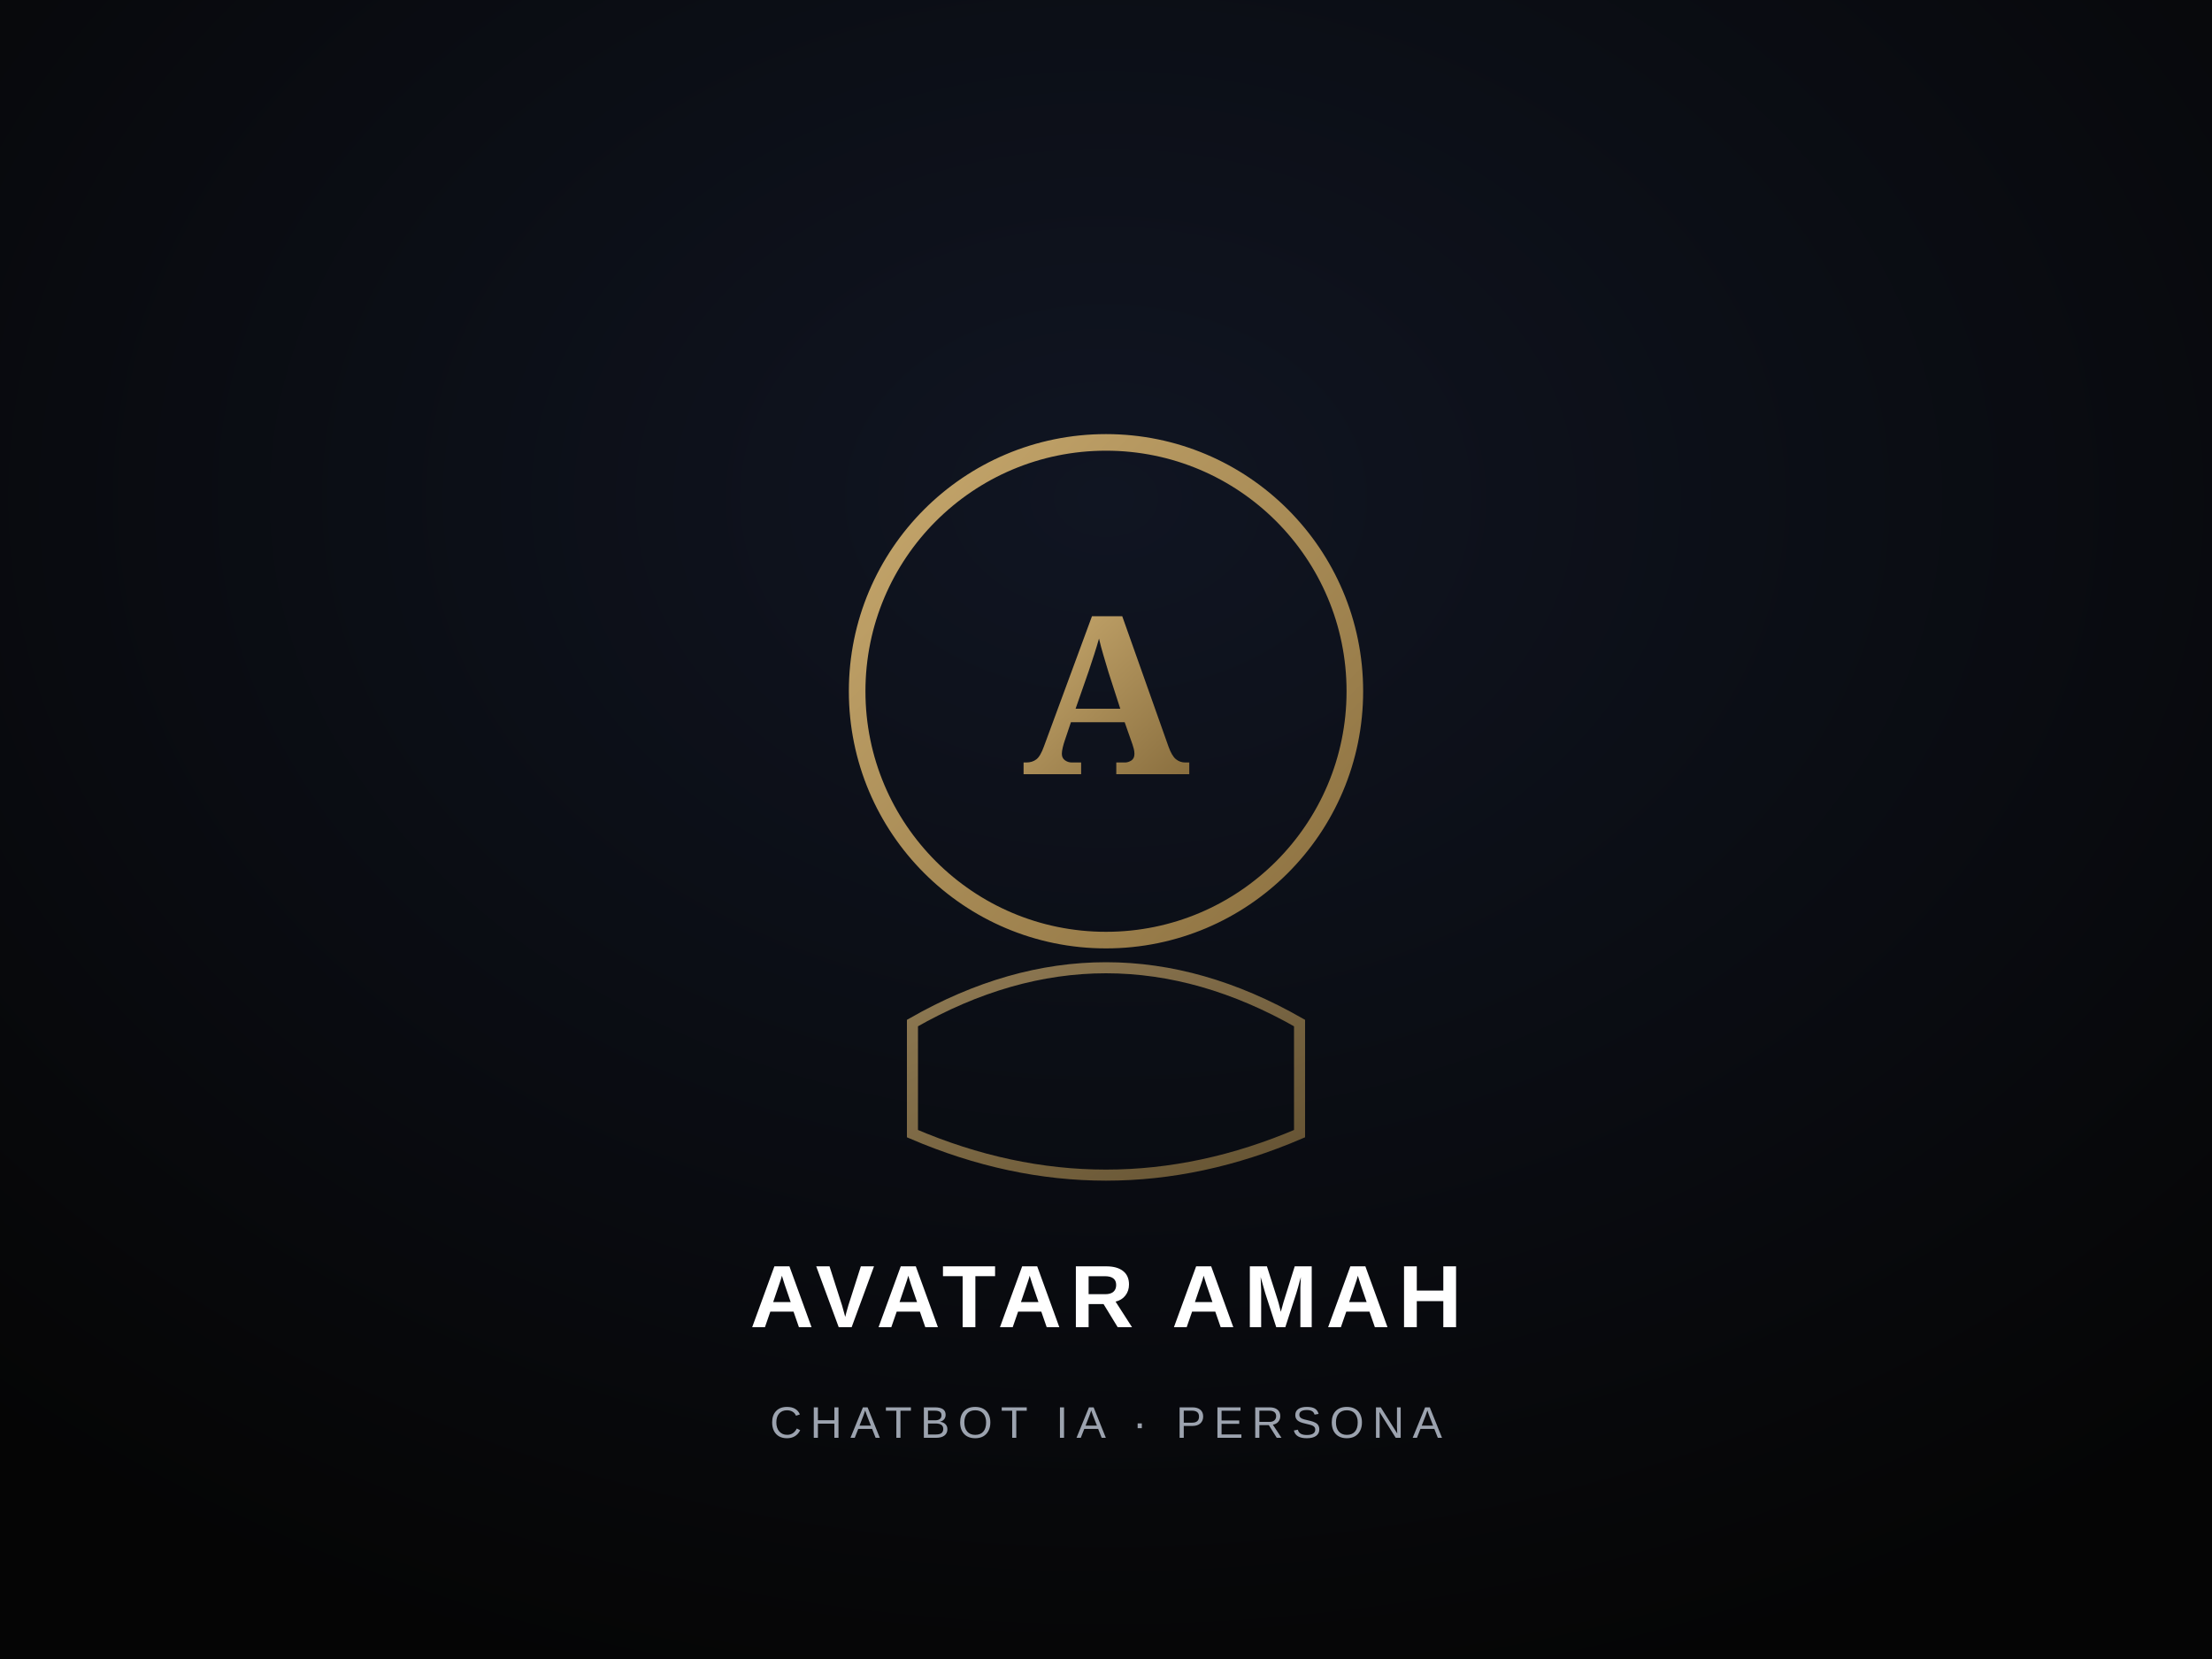
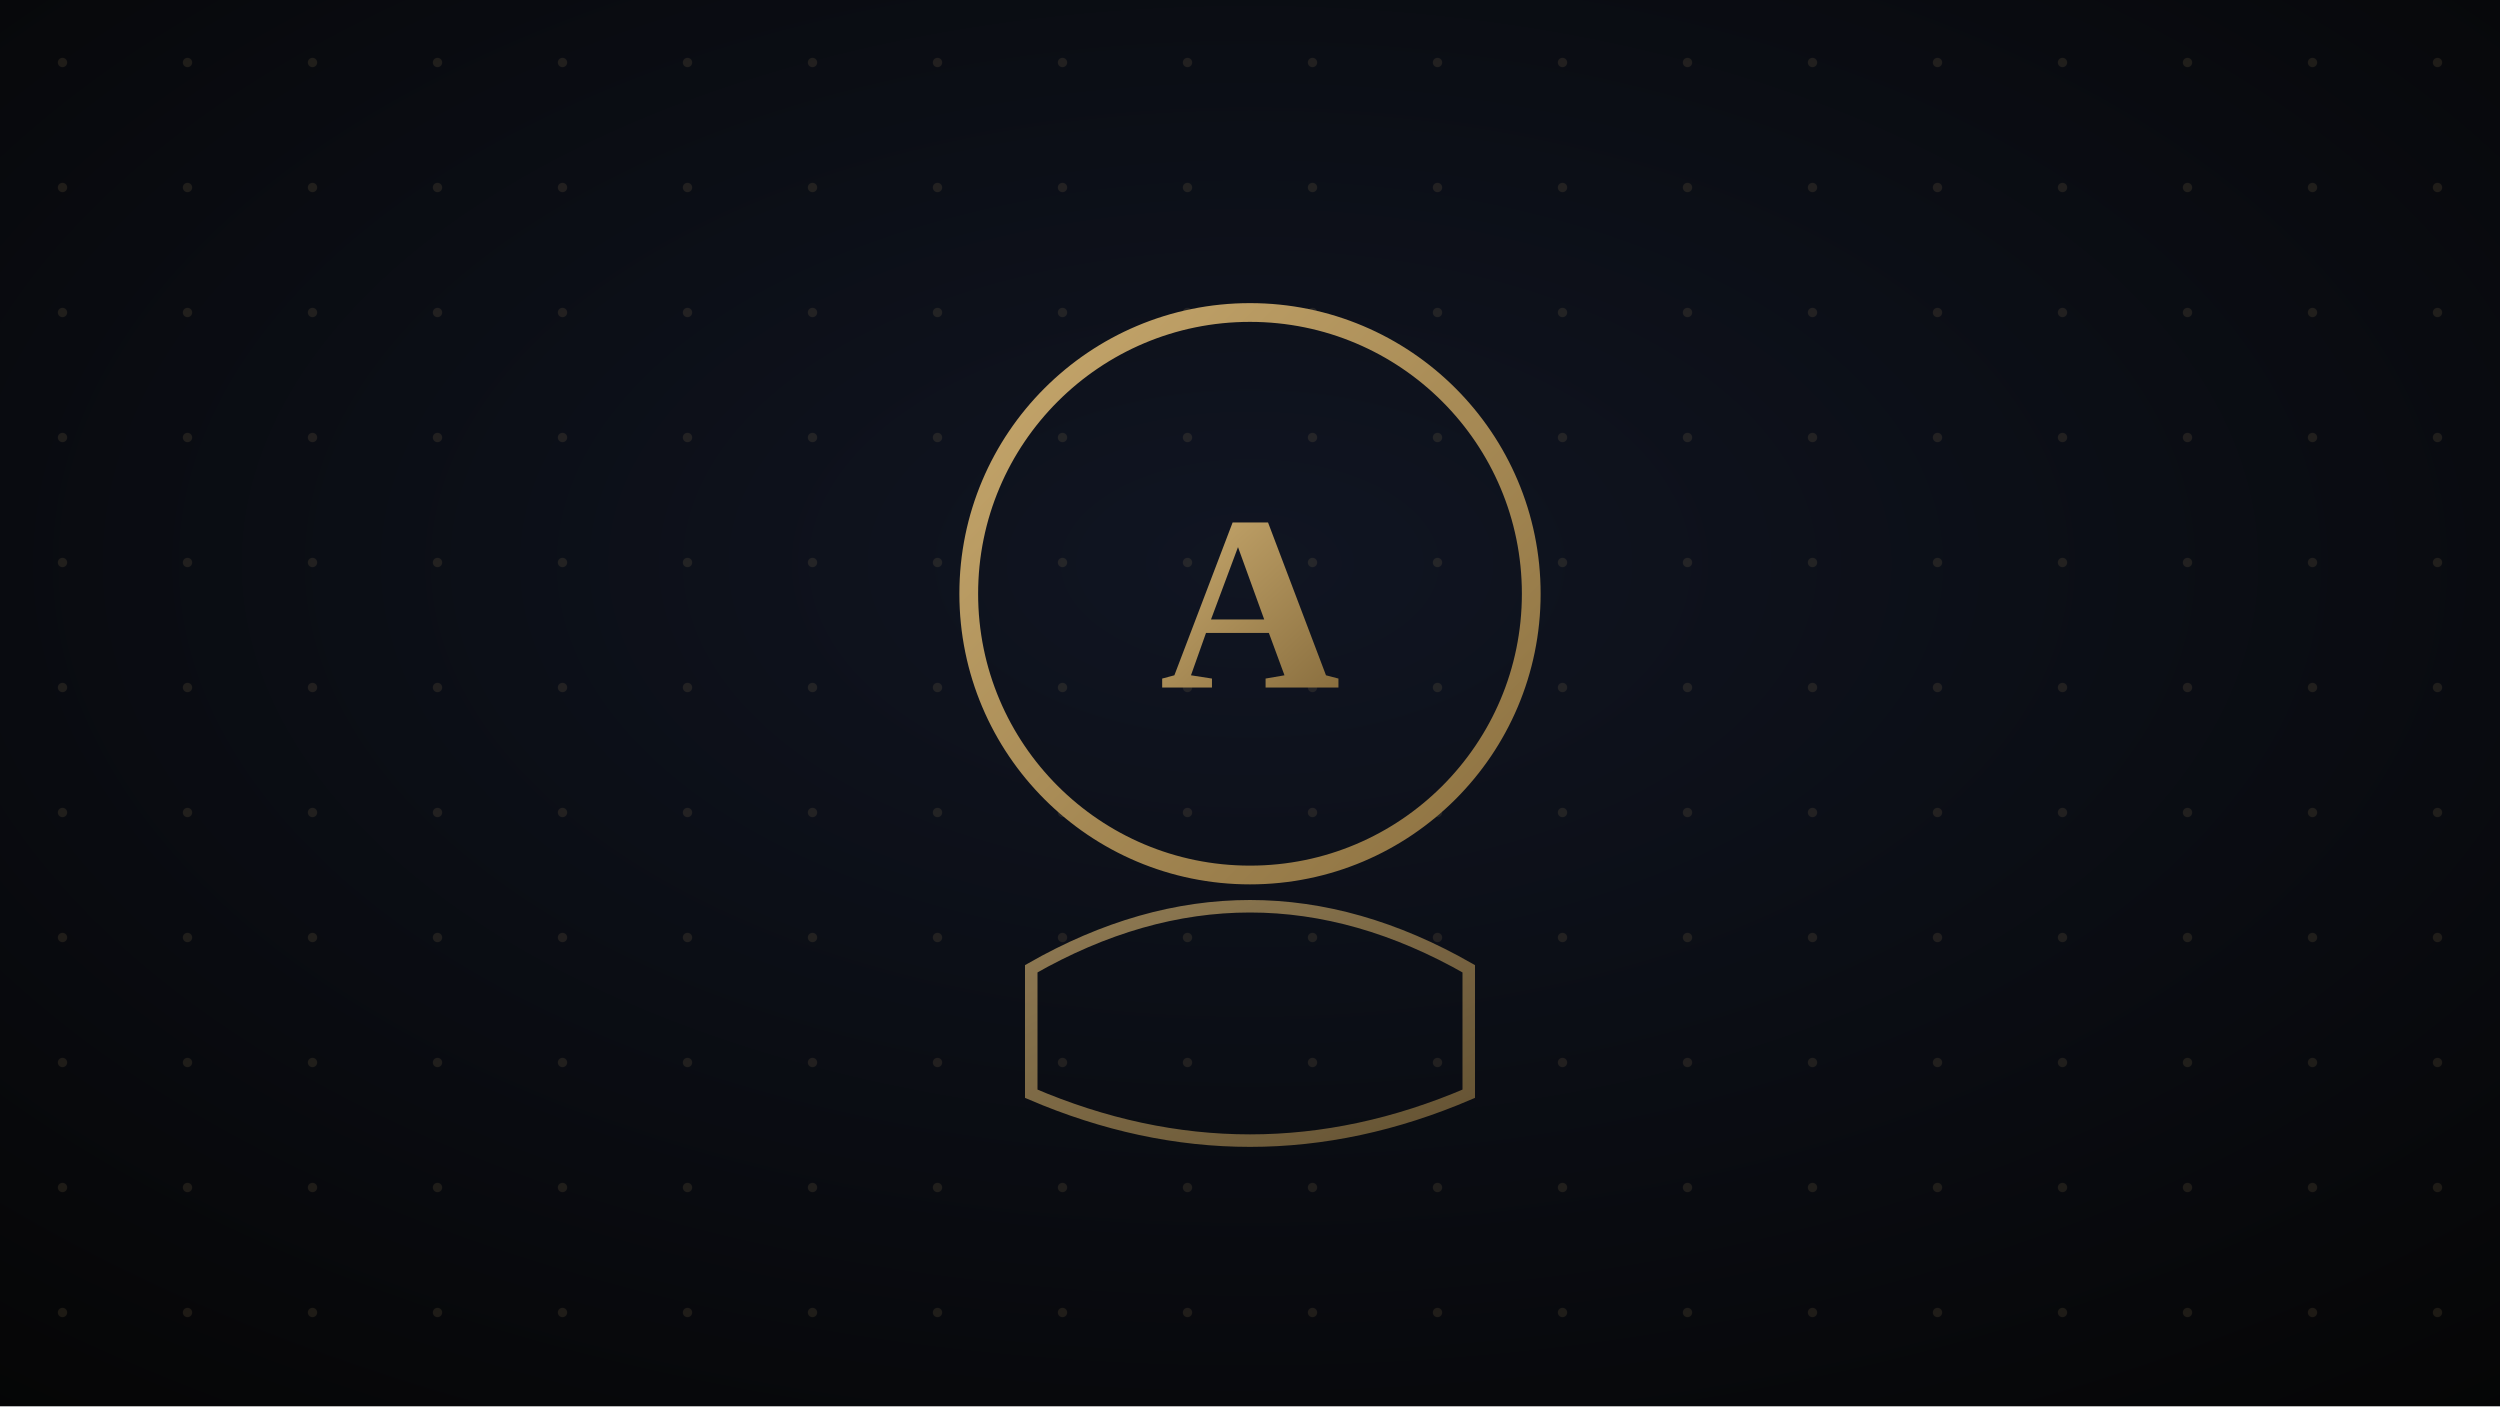
- <svg xmlns="http://www.w3.org/2000/svg" viewBox="0 0 800 600" width="800" height="600">
+ <svg xmlns="http://www.w3.org/2000/svg" viewBox="0 0 800 450" width="800" height="450" role="img" aria-label="Avatar Amah, chatbot IA">
  <defs>
-     <radialGradient id="bg" cx="50%" cy="30%" r="75%">
+     <radialGradient id="bg" cx="50%" cy="40%" r="80%">
      <stop offset="0%" stop-color="#101522" />
      <stop offset="100%" stop-color="#050505" />
    </radialGradient>
    <linearGradient id="gold" x1="0%" y1="0%" x2="100%" y2="100%">
      <stop offset="0%" stop-color="#c8a96e" />
      <stop offset="100%" stop-color="#8a6f3f" />
    </linearGradient>
+     <pattern id="dots" width="40" height="40" patternUnits="userSpaceOnUse">
+       <circle cx="20" cy="20" r="1.5" fill="#c8a96e" />
+     </pattern>
  </defs>
-   <rect width="800" height="600" fill="url(#bg)" />
-   <circle cx="400" cy="250" r="90" fill="none" stroke="url(#gold)" stroke-width="6" />
-   <text x="400" y="280" text-anchor="middle" fill="url(#gold)" font-family="Georgia, serif" font-size="80" font-weight="700">A</text>
-   <path d="M330,370 q70,-40 140,0 l0,40 q-70,30 -140,0 Z" fill="none" stroke="url(#gold)" stroke-width="4" opacity="0.7" />
-   <text x="400" y="480" text-anchor="middle" fill="#ffffff" font-family="Arial, sans-serif" font-size="32" font-weight="700" letter-spacing="3">AVATAR AMAH</text>
-   <text x="400" y="520" text-anchor="middle" fill="#9ca3af" font-family="Arial, sans-serif" font-size="16" letter-spacing="3">CHATBOT IA · PERSONA</text>
+   <rect width="800" height="450" fill="url(#bg)" />
+   <rect width="800" height="450" fill="url(#dots)" opacity="0.12" />
+   <circle cx="400" cy="190" r="90" fill="none" stroke="url(#gold)" stroke-width="6" />
+   <text x="400" y="220" text-anchor="middle" fill="url(#gold)" font-family="Georgia, 'Times New Roman', serif" font-size="80" font-weight="700">A</text>
+   <path d="M330,310 q70,-40 140,0 l0,40 q-70,30 -140,0 Z" fill="none" stroke="url(#gold)" stroke-width="4" opacity="0.7" />
</svg>
